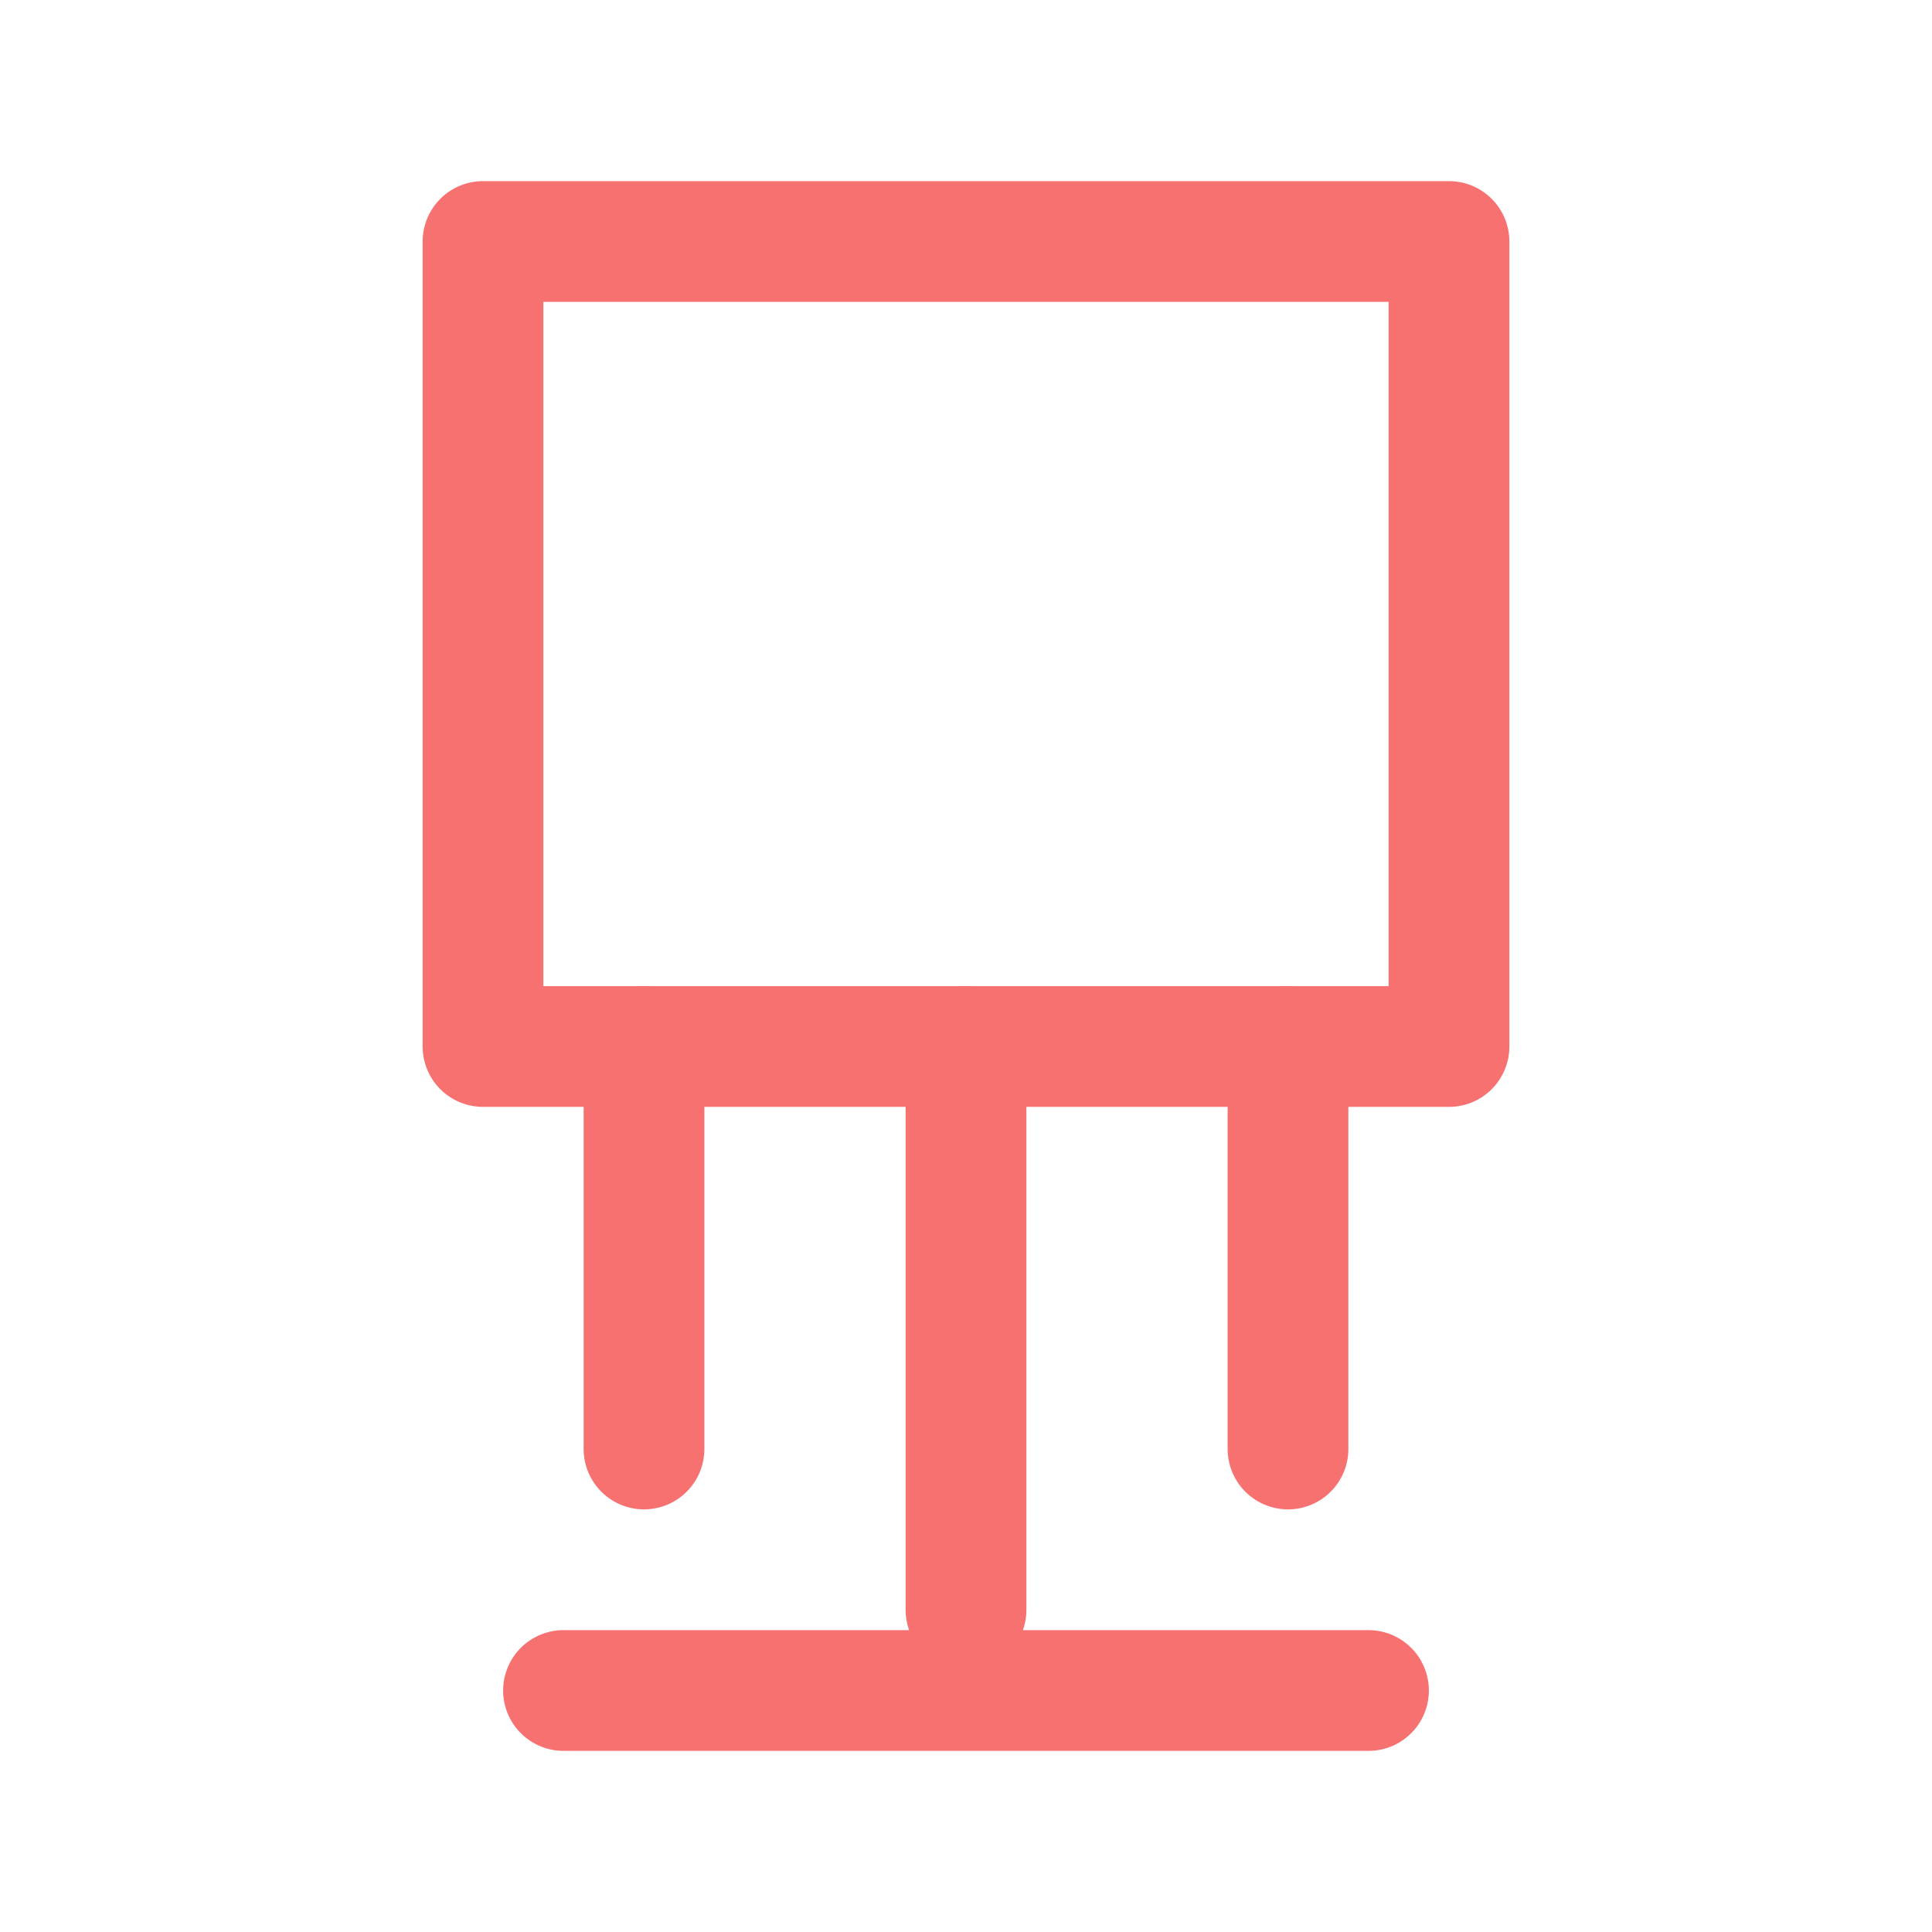
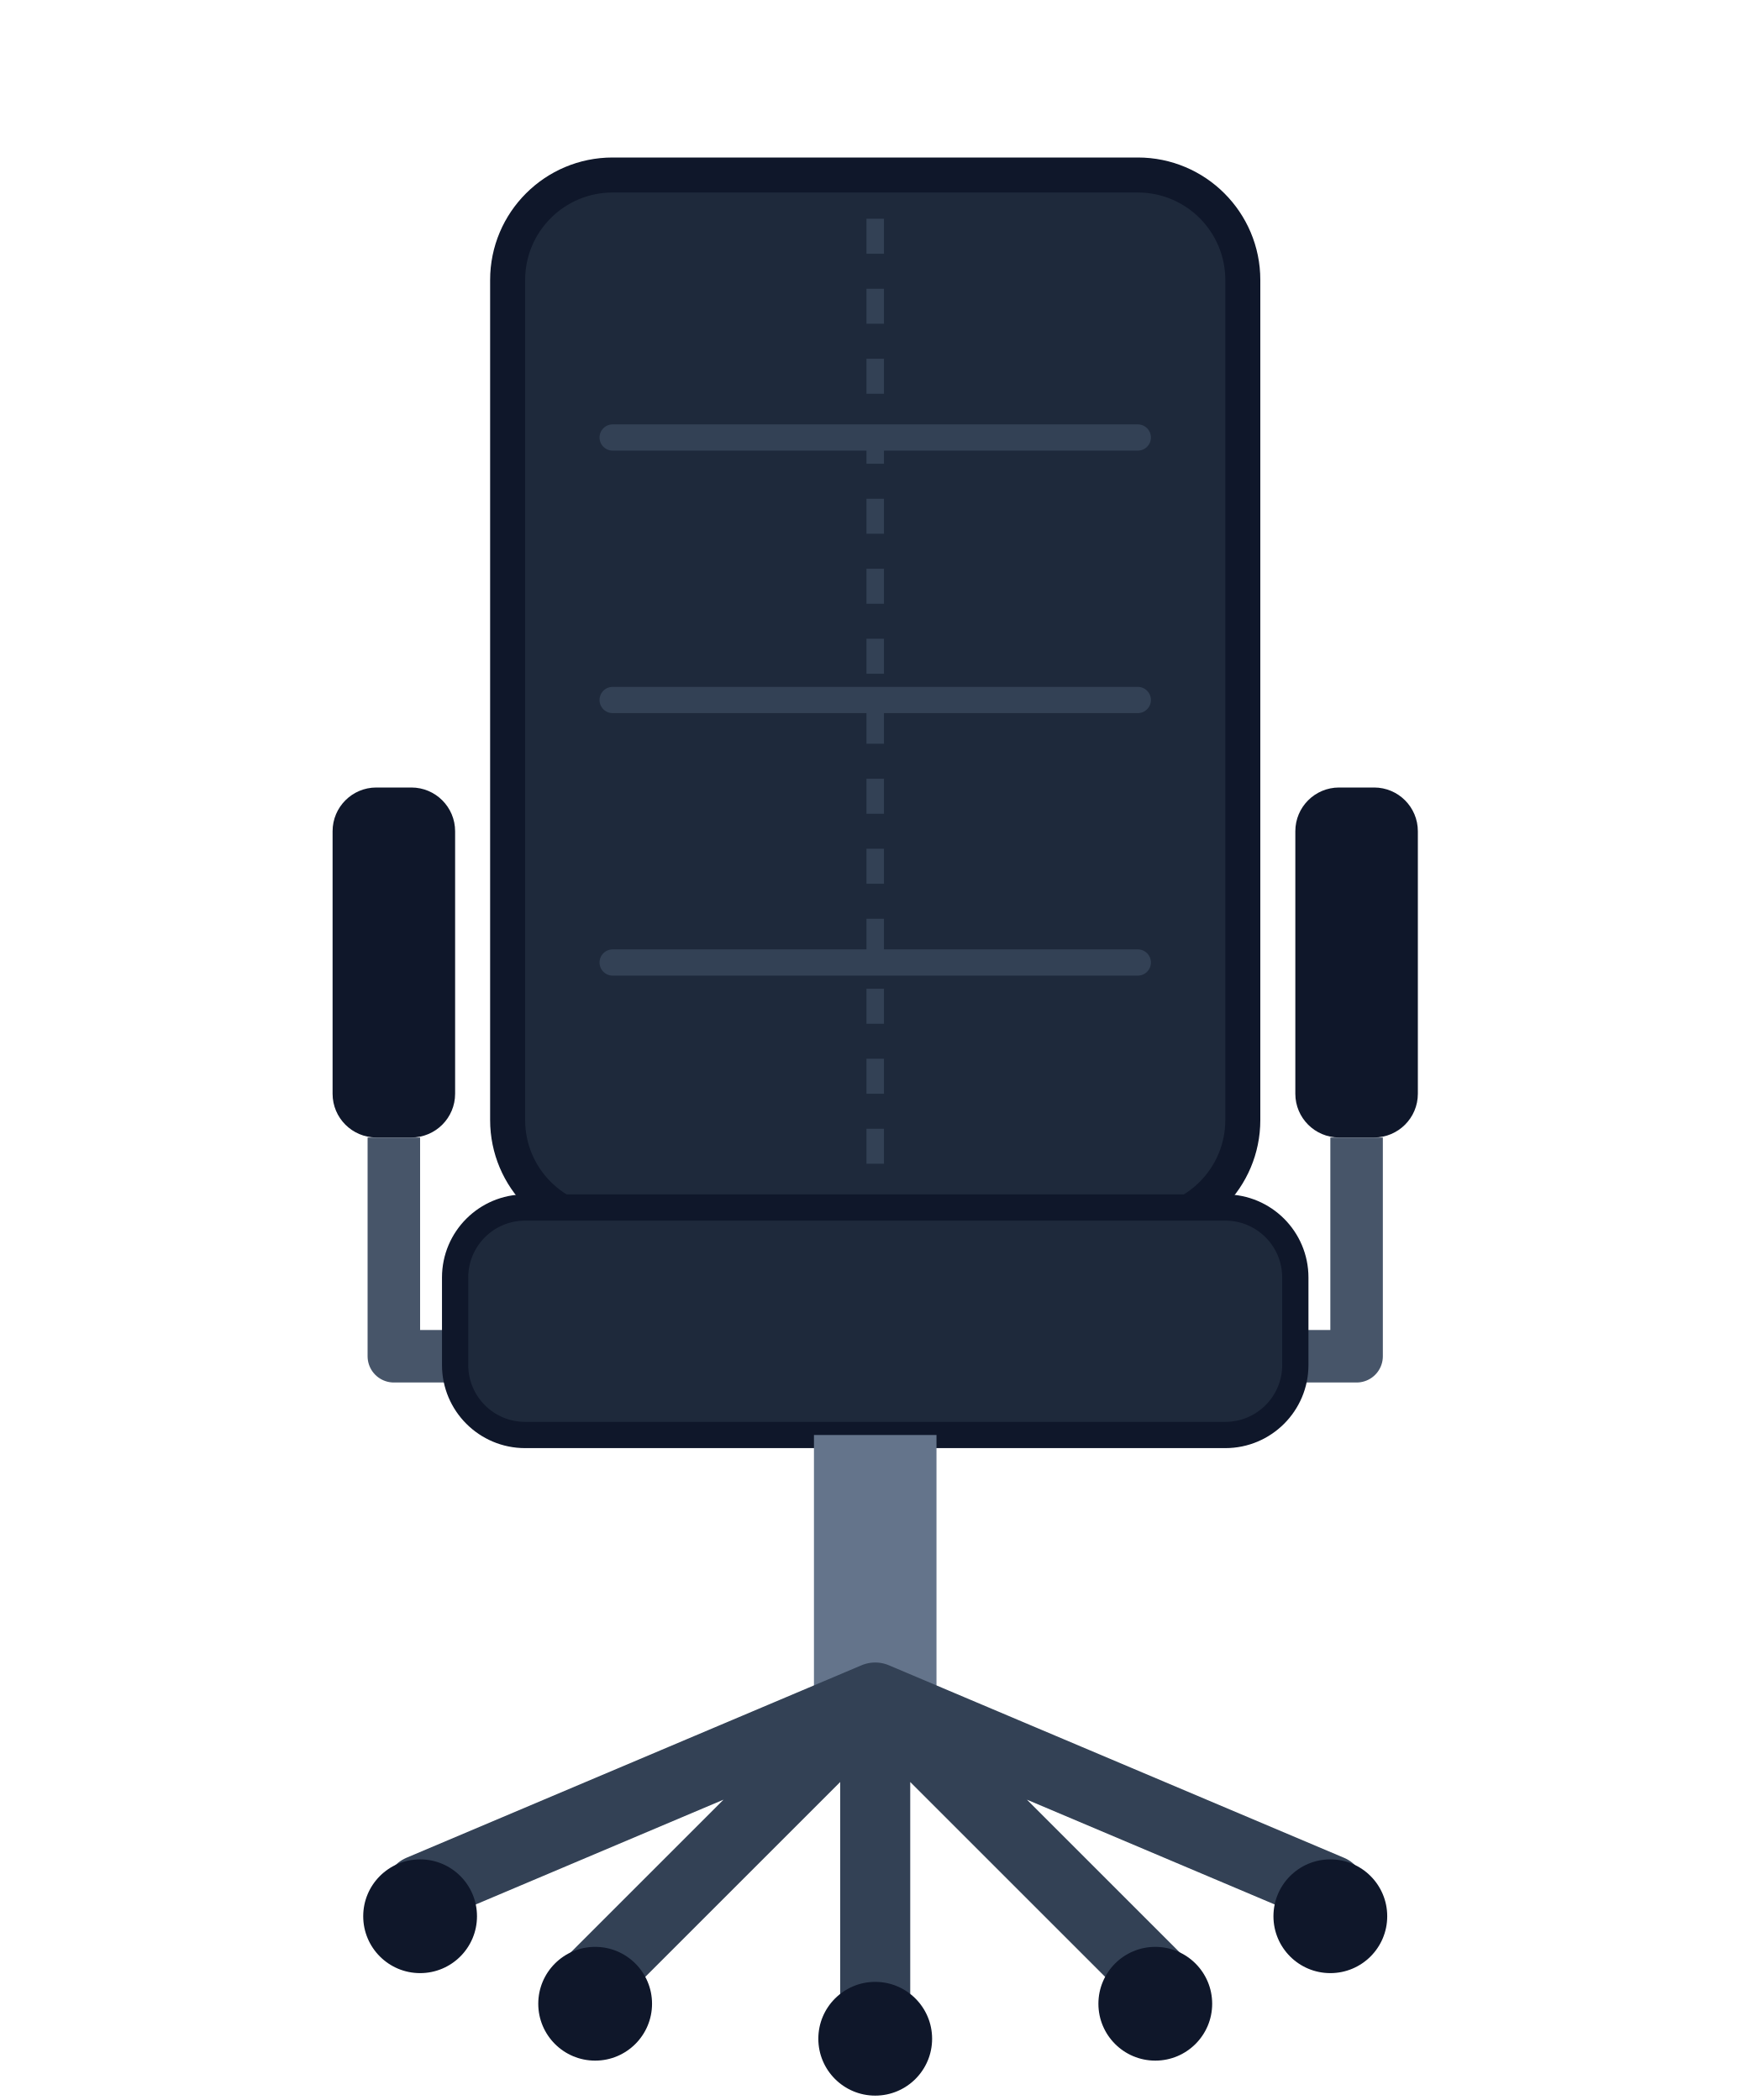
- <svg xmlns="http://www.w3.org/2000/svg" viewBox="0 0 24 24" fill="none" stroke="#f87171" stroke-width="1.5" stroke-linecap="round" stroke-linejoin="round">
-   <path d="M6 3h12v10H6z" />
-   <path d="M8 13v5M12 13v7M16 13v5M7 21h10" />
+ <svg xmlns="http://www.w3.org/2000/svg" viewBox="0 0 200 240" fill="none">
+   <rect x="58" y="20" width="84" height="120" rx="12" fill="#1E293B" stroke="#0F172A" stroke-width="4" />
+   <path d="M70 50 H130 M70 80 H130 M70 110 H130" stroke="#334155" stroke-width="3" stroke-linecap="round" />
+   <path d="M100 25 V135" stroke="#334155" stroke-width="2" stroke-dasharray="4 4" />
+   <rect x="38" y="90" width="14" height="40" rx="5" fill="#0F172A" />
+   <rect x="148" y="90" width="14" height="40" rx="5" fill="#0F172A" />
+   <path d="M45 130 V155 H65" stroke="#475569" stroke-width="6" stroke-linejoin="round" />
+   <path d="M155 130 V155 H135" stroke="#475569" stroke-width="6" stroke-linejoin="round" />
+   <rect x="52" y="138" width="96" height="26" rx="8" fill="#1E293B" stroke="#0F172A" stroke-width="3" />
+   <rect x="93" y="164" width="14" height="30" fill="#64748B" />
+   <path d="M100 194 L48 216 M100 194 L152 216 M100 194 L68 226 M100 194 L132 226 M100 194 L100 230" stroke="#334155" stroke-width="8" stroke-linecap="round" />
+   <circle cx="48" cy="219" r="6.5" fill="#0F172A" />
+   <circle cx="152" cy="219" r="6.5" fill="#0F172A" />
+   <circle cx="68" cy="229" r="6.5" fill="#0F172A" />
+   <circle cx="132" cy="229" r="6.5" fill="#0F172A" />
+   <circle cx="100" cy="233" r="6.5" fill="#0F172A" />
</svg>
